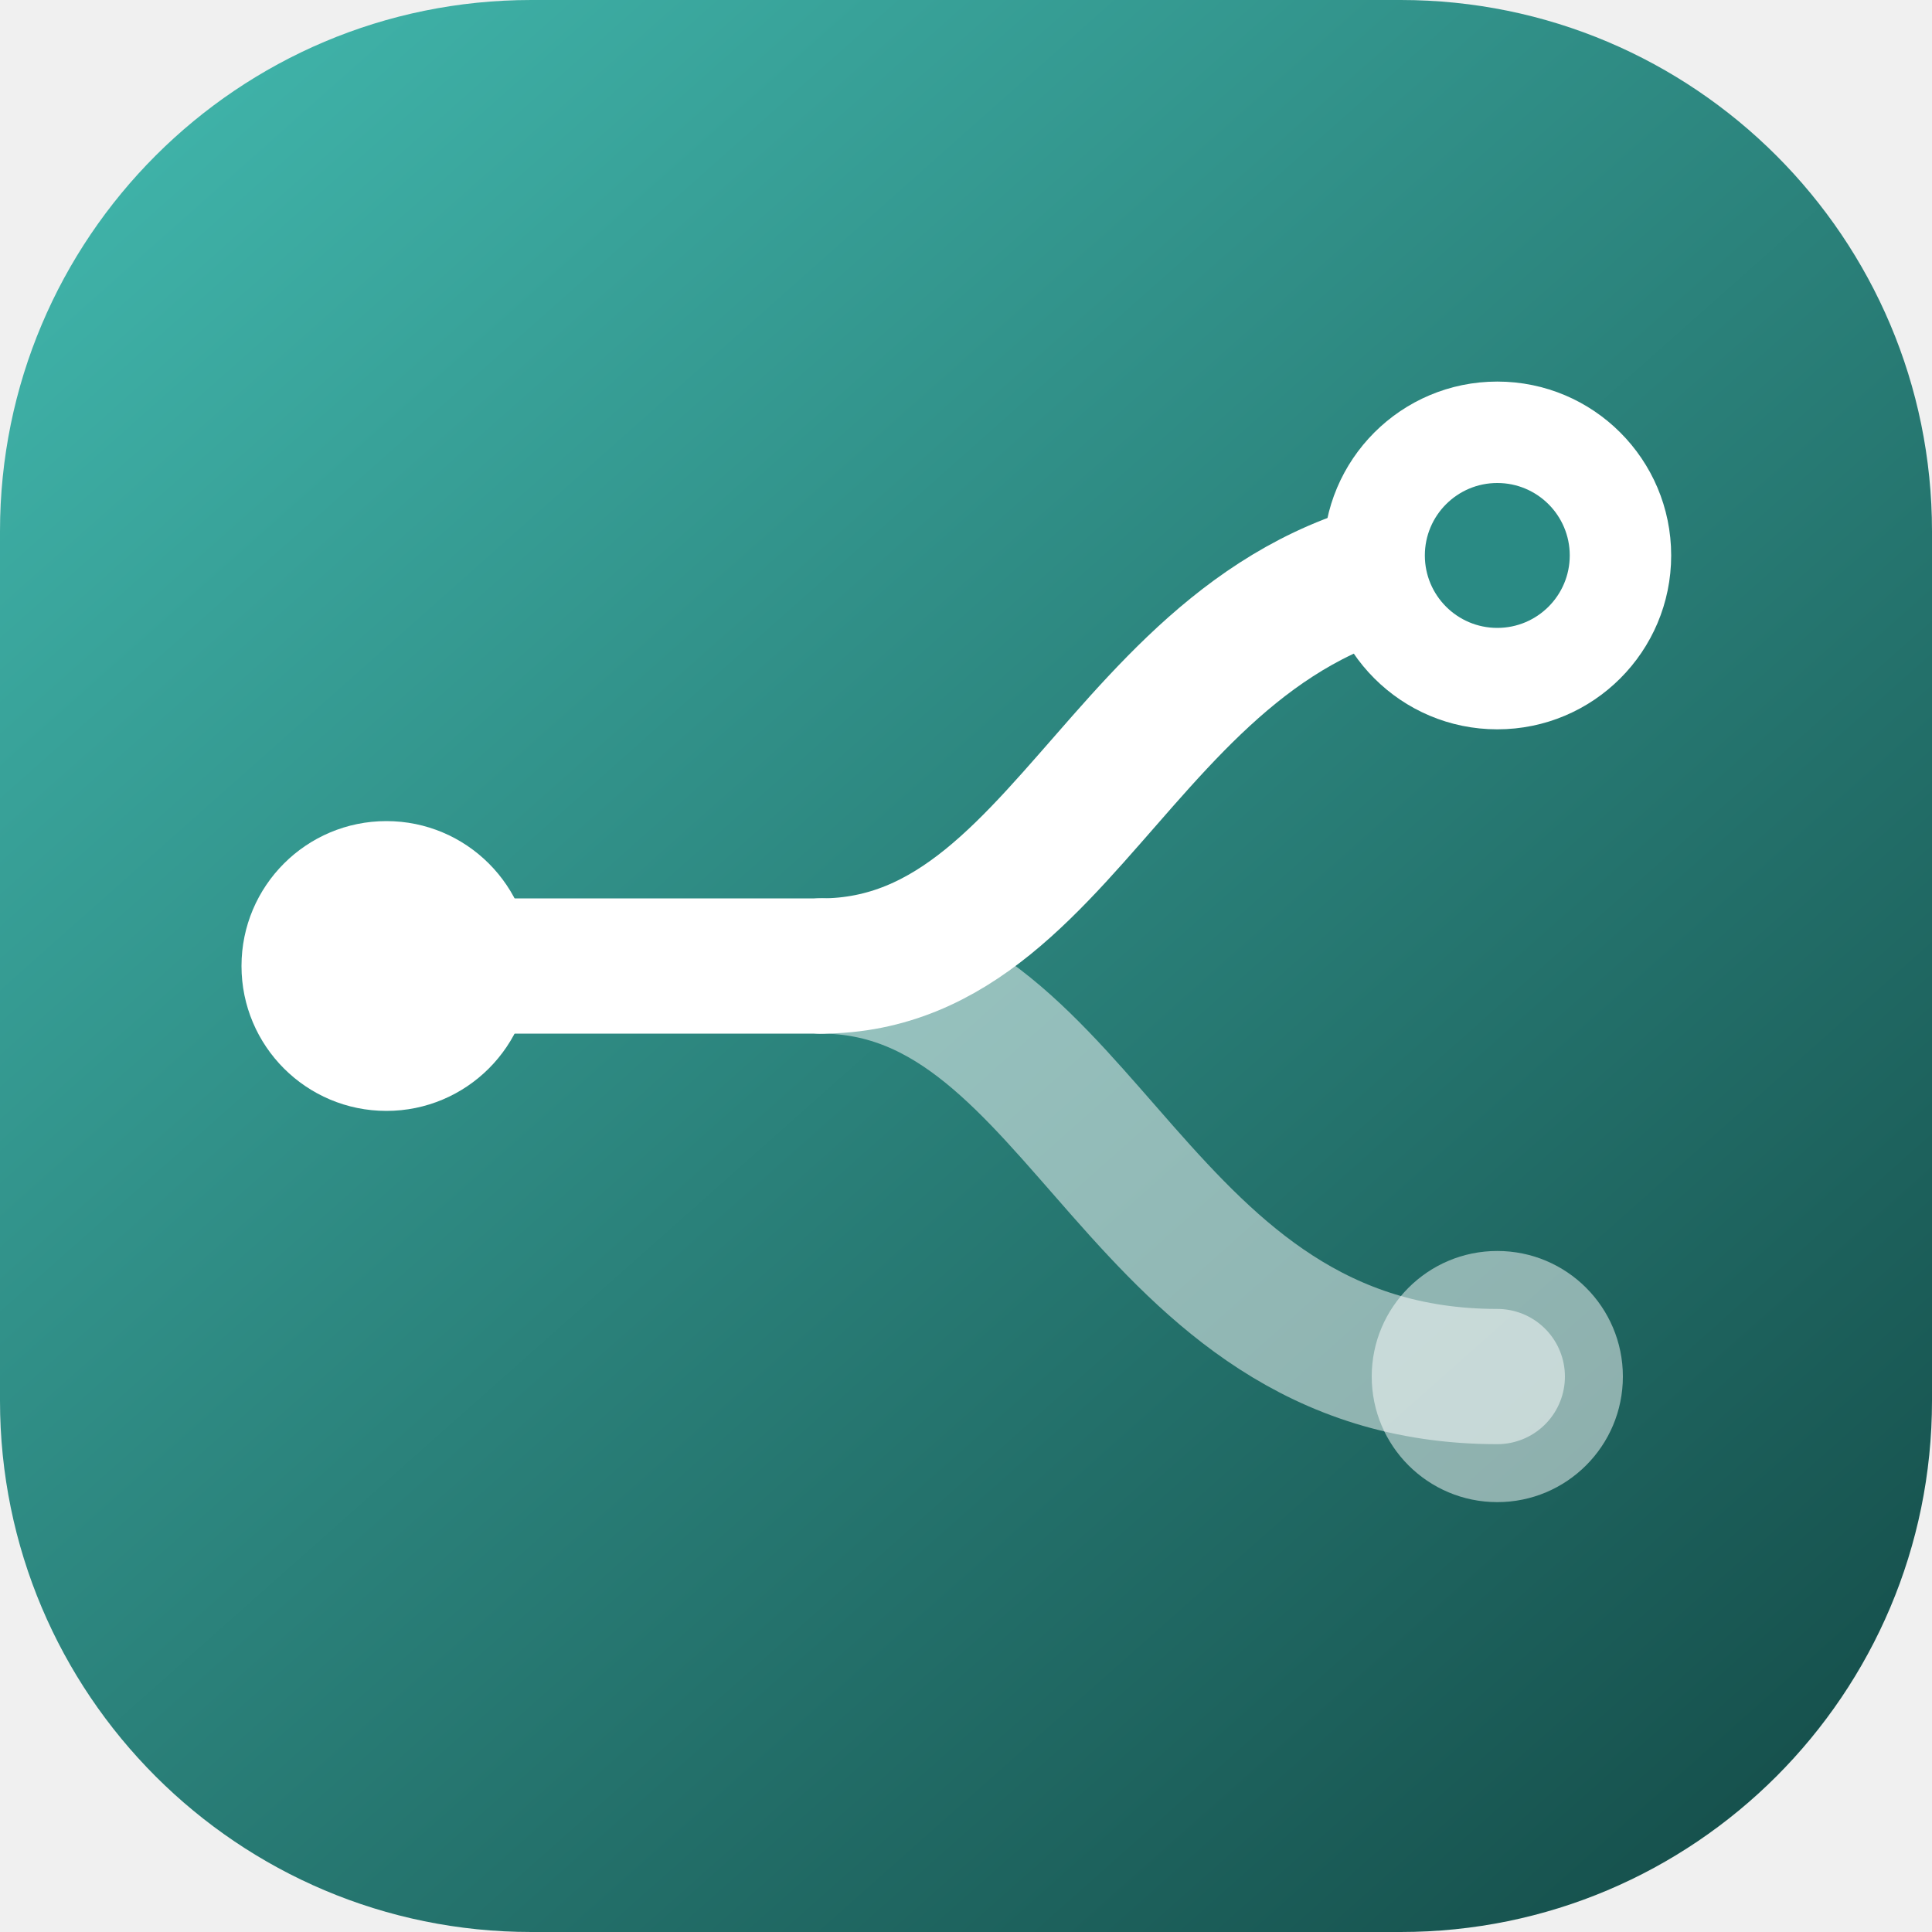
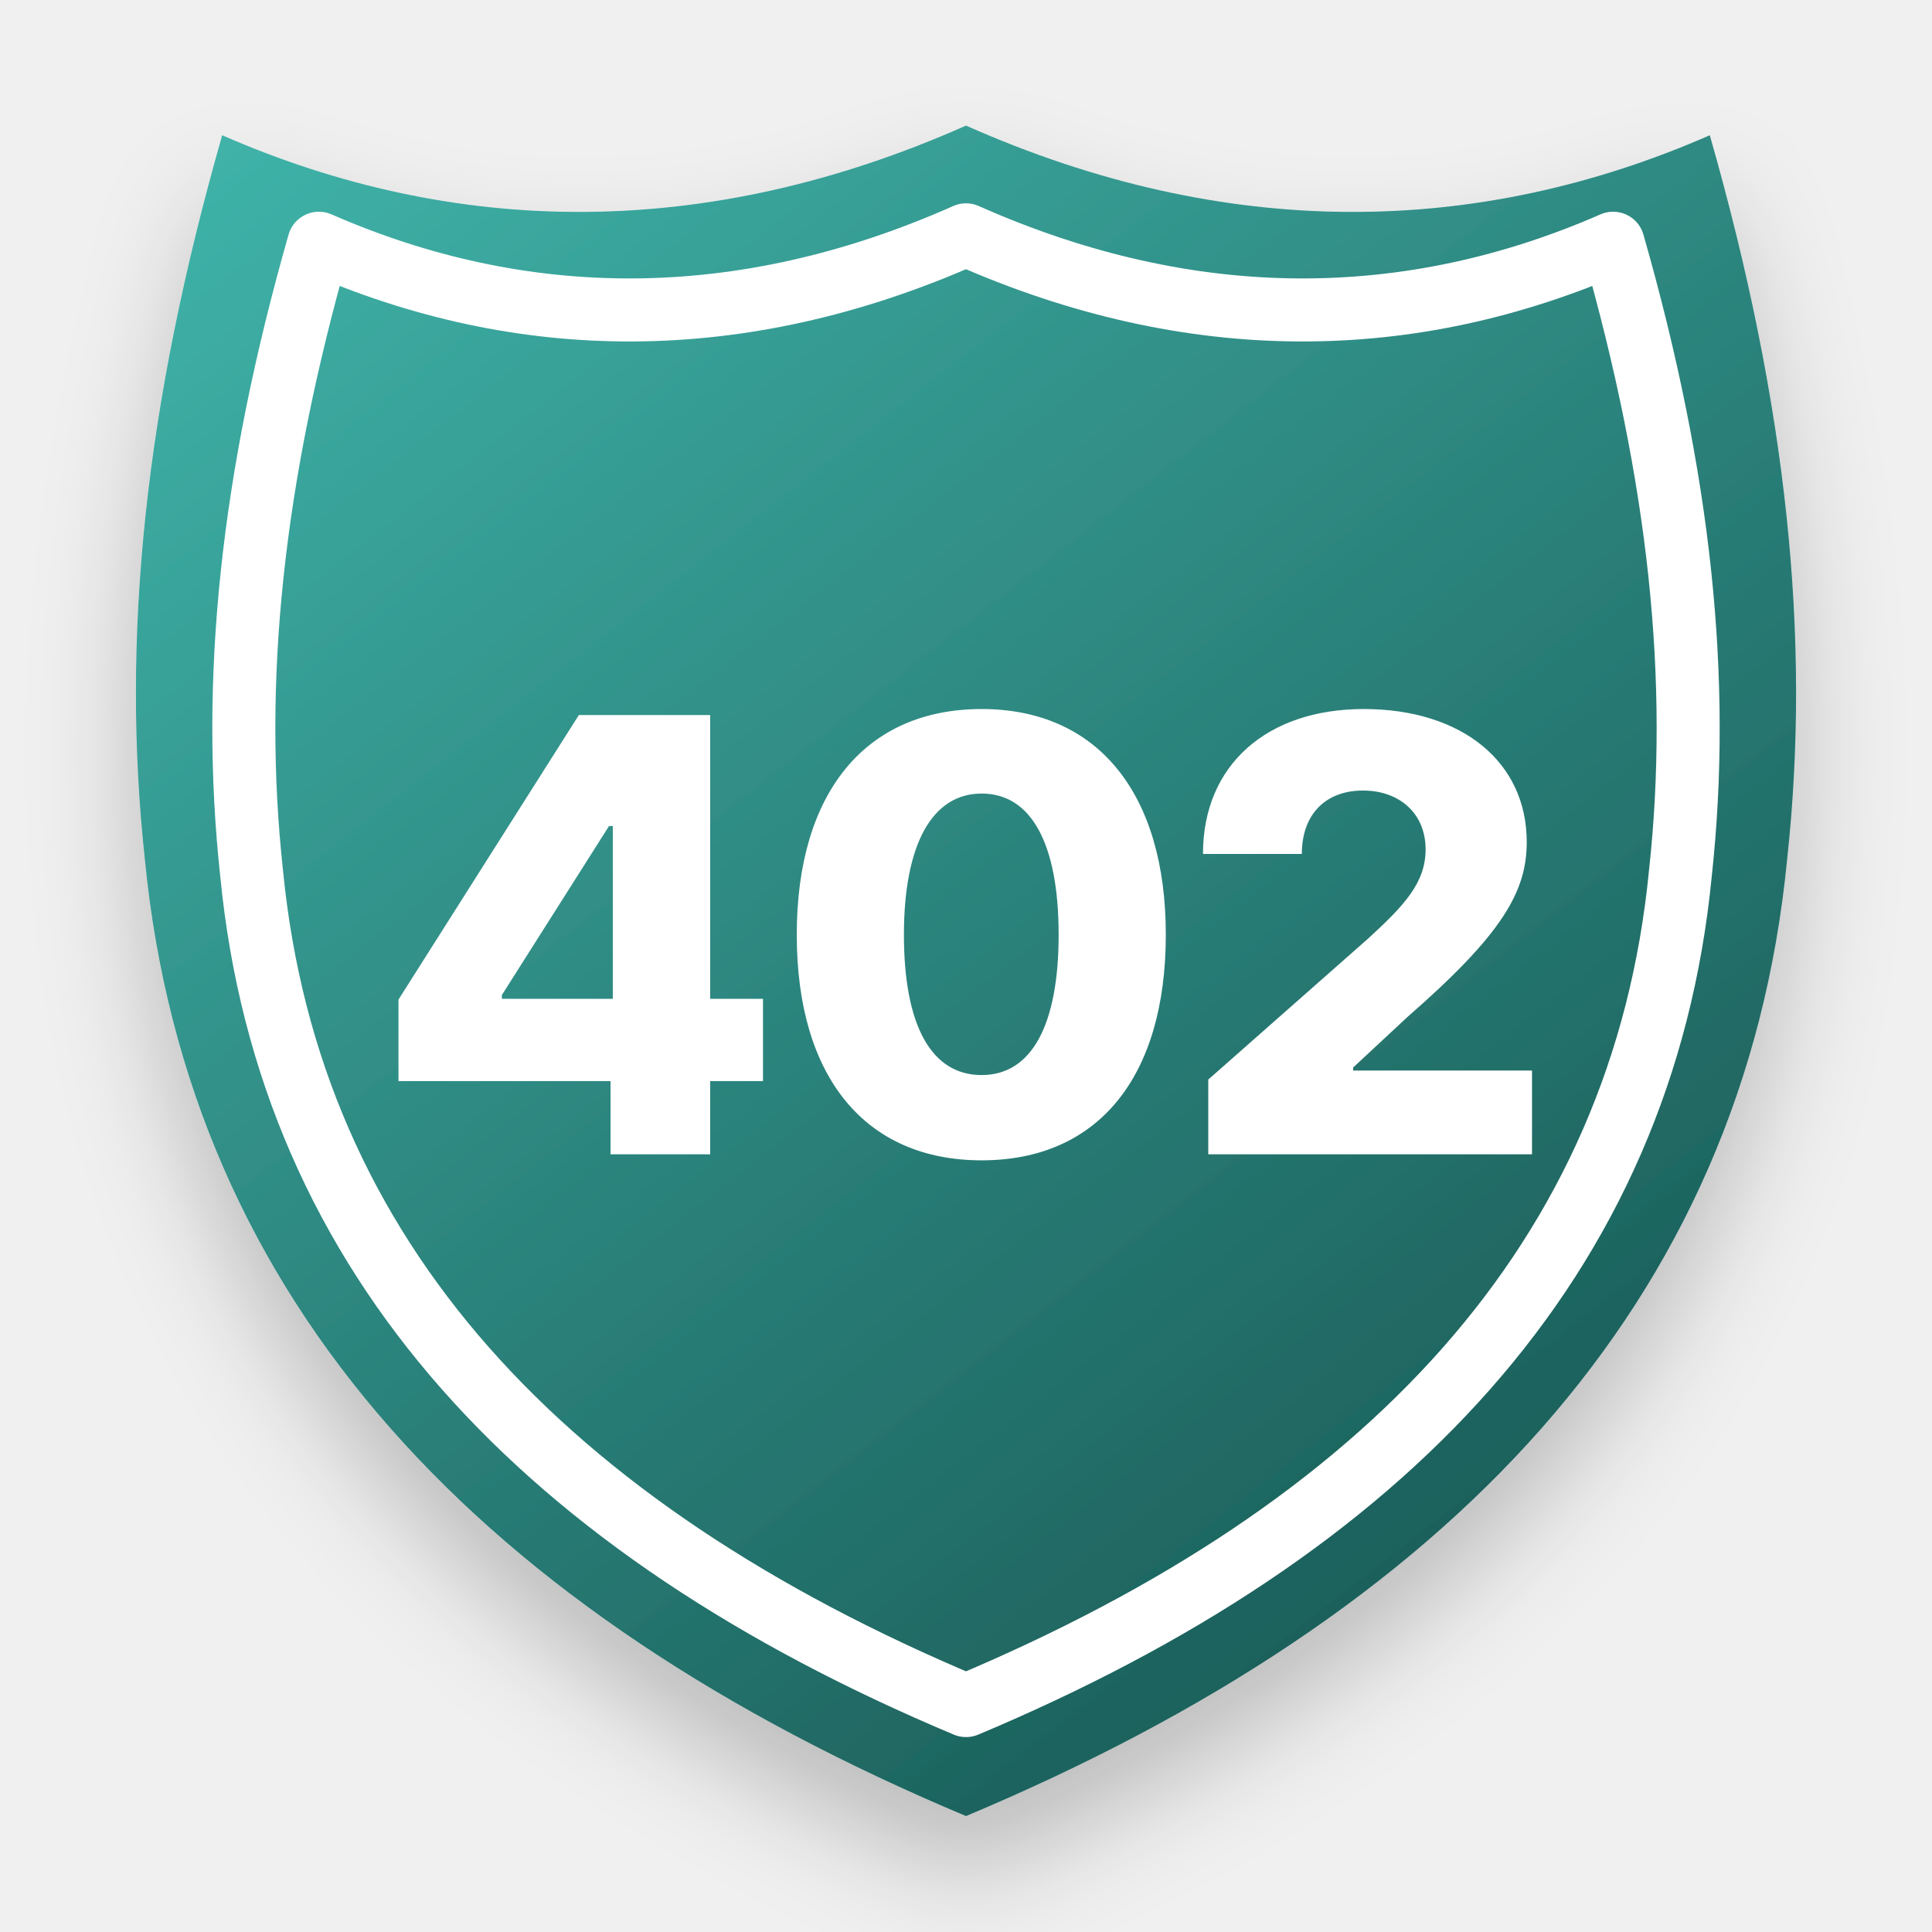
<svg xmlns="http://www.w3.org/2000/svg" width="40" height="40" viewBox="0 0 40 40" fill="none">
  <defs>
-     <linearGradient id="r402-bg" x1="4" y1="2" x2="36" y2="38" gradientUnits="userSpaceOnUse">
+     <linearGradient id="r402-bg" x1="6" y1="2" x2="34" y2="38" gradientUnits="userSpaceOnUse">
      <stop stop-color="#3fb2a8" />
      <stop offset="1" stop-color="#16514d" />
    </linearGradient>
+     <filter id="r402-shadow" x="-20%" y="-20%" width="140%" height="140%">
+       <feDropShadow dx="0" dy="1.2" stdDeviation="1.1" flood-color="#000" flood-opacity=".22" />
+     </filter>
  </defs>
-   <rect width="40" height="40" rx="11" fill="url(#r402-bg)" />
-   <path d="M8 20H17" stroke="#fff" stroke-width="2.8" stroke-linecap="round" />
-   <path d="M17 20C22.5 20 23.5 28.5 31 28.5" stroke="#fff" stroke-opacity=".5" stroke-width="2.8" stroke-linecap="round" />
-   <path d="M17 20C22.5 20 23.5 11.5 31 11.5" stroke="#fff" stroke-width="2.8" stroke-linecap="round" />
-   <circle cx="8" cy="20" r="3" fill="#fff" />
-   <circle cx="31" cy="28.5" r="2.6" fill="#fff" fill-opacity=".5" />
-   <circle cx="31" cy="11.5" r="3.6" fill="#fff" />
-   <circle cx="31" cy="11.5" r="1.5" fill="#2a8a84" />
+   <g filter="url(#r402-shadow)">
+     <path d="M20 2.6C25.4 5 30.6 4.9 35.4 2.8C37 8.4 37.5 13.2 37 17.8C36.1 27 30 33.4 20 37.6C10 33.4 3.9 27 3 17.8C2.5 13.2 3 8.4 4.6 2.8C9.4 4.9 14.6 5 20 2.6Z" fill="url(#r402-bg)" />
+     <path d="M20 2.6C25.4 5 30.6 4.9 35.4 2.8C37 8.4 37.5 13.2 37 17.8C36.1 27 30 33.4 20 37.6C10 33.4 3.9 27 3 17.8C2.5 13.2 3 8.4 4.6 2.8C9.4 4.9 14.6 5 20 2.6Z" transform="translate(20 20) scale(.87) translate(-20 -20)" stroke="#fff" stroke-width="1.5" stroke-linejoin="round" />
+   </g>
+   <text x="20" y="23.9" text-anchor="middle" fill="#fff" font-family="Inter, 'Segoe UI', Arial, sans-serif" font-size="12.5" font-weight="800" letter-spacing="-.3">402</text>
</svg>
